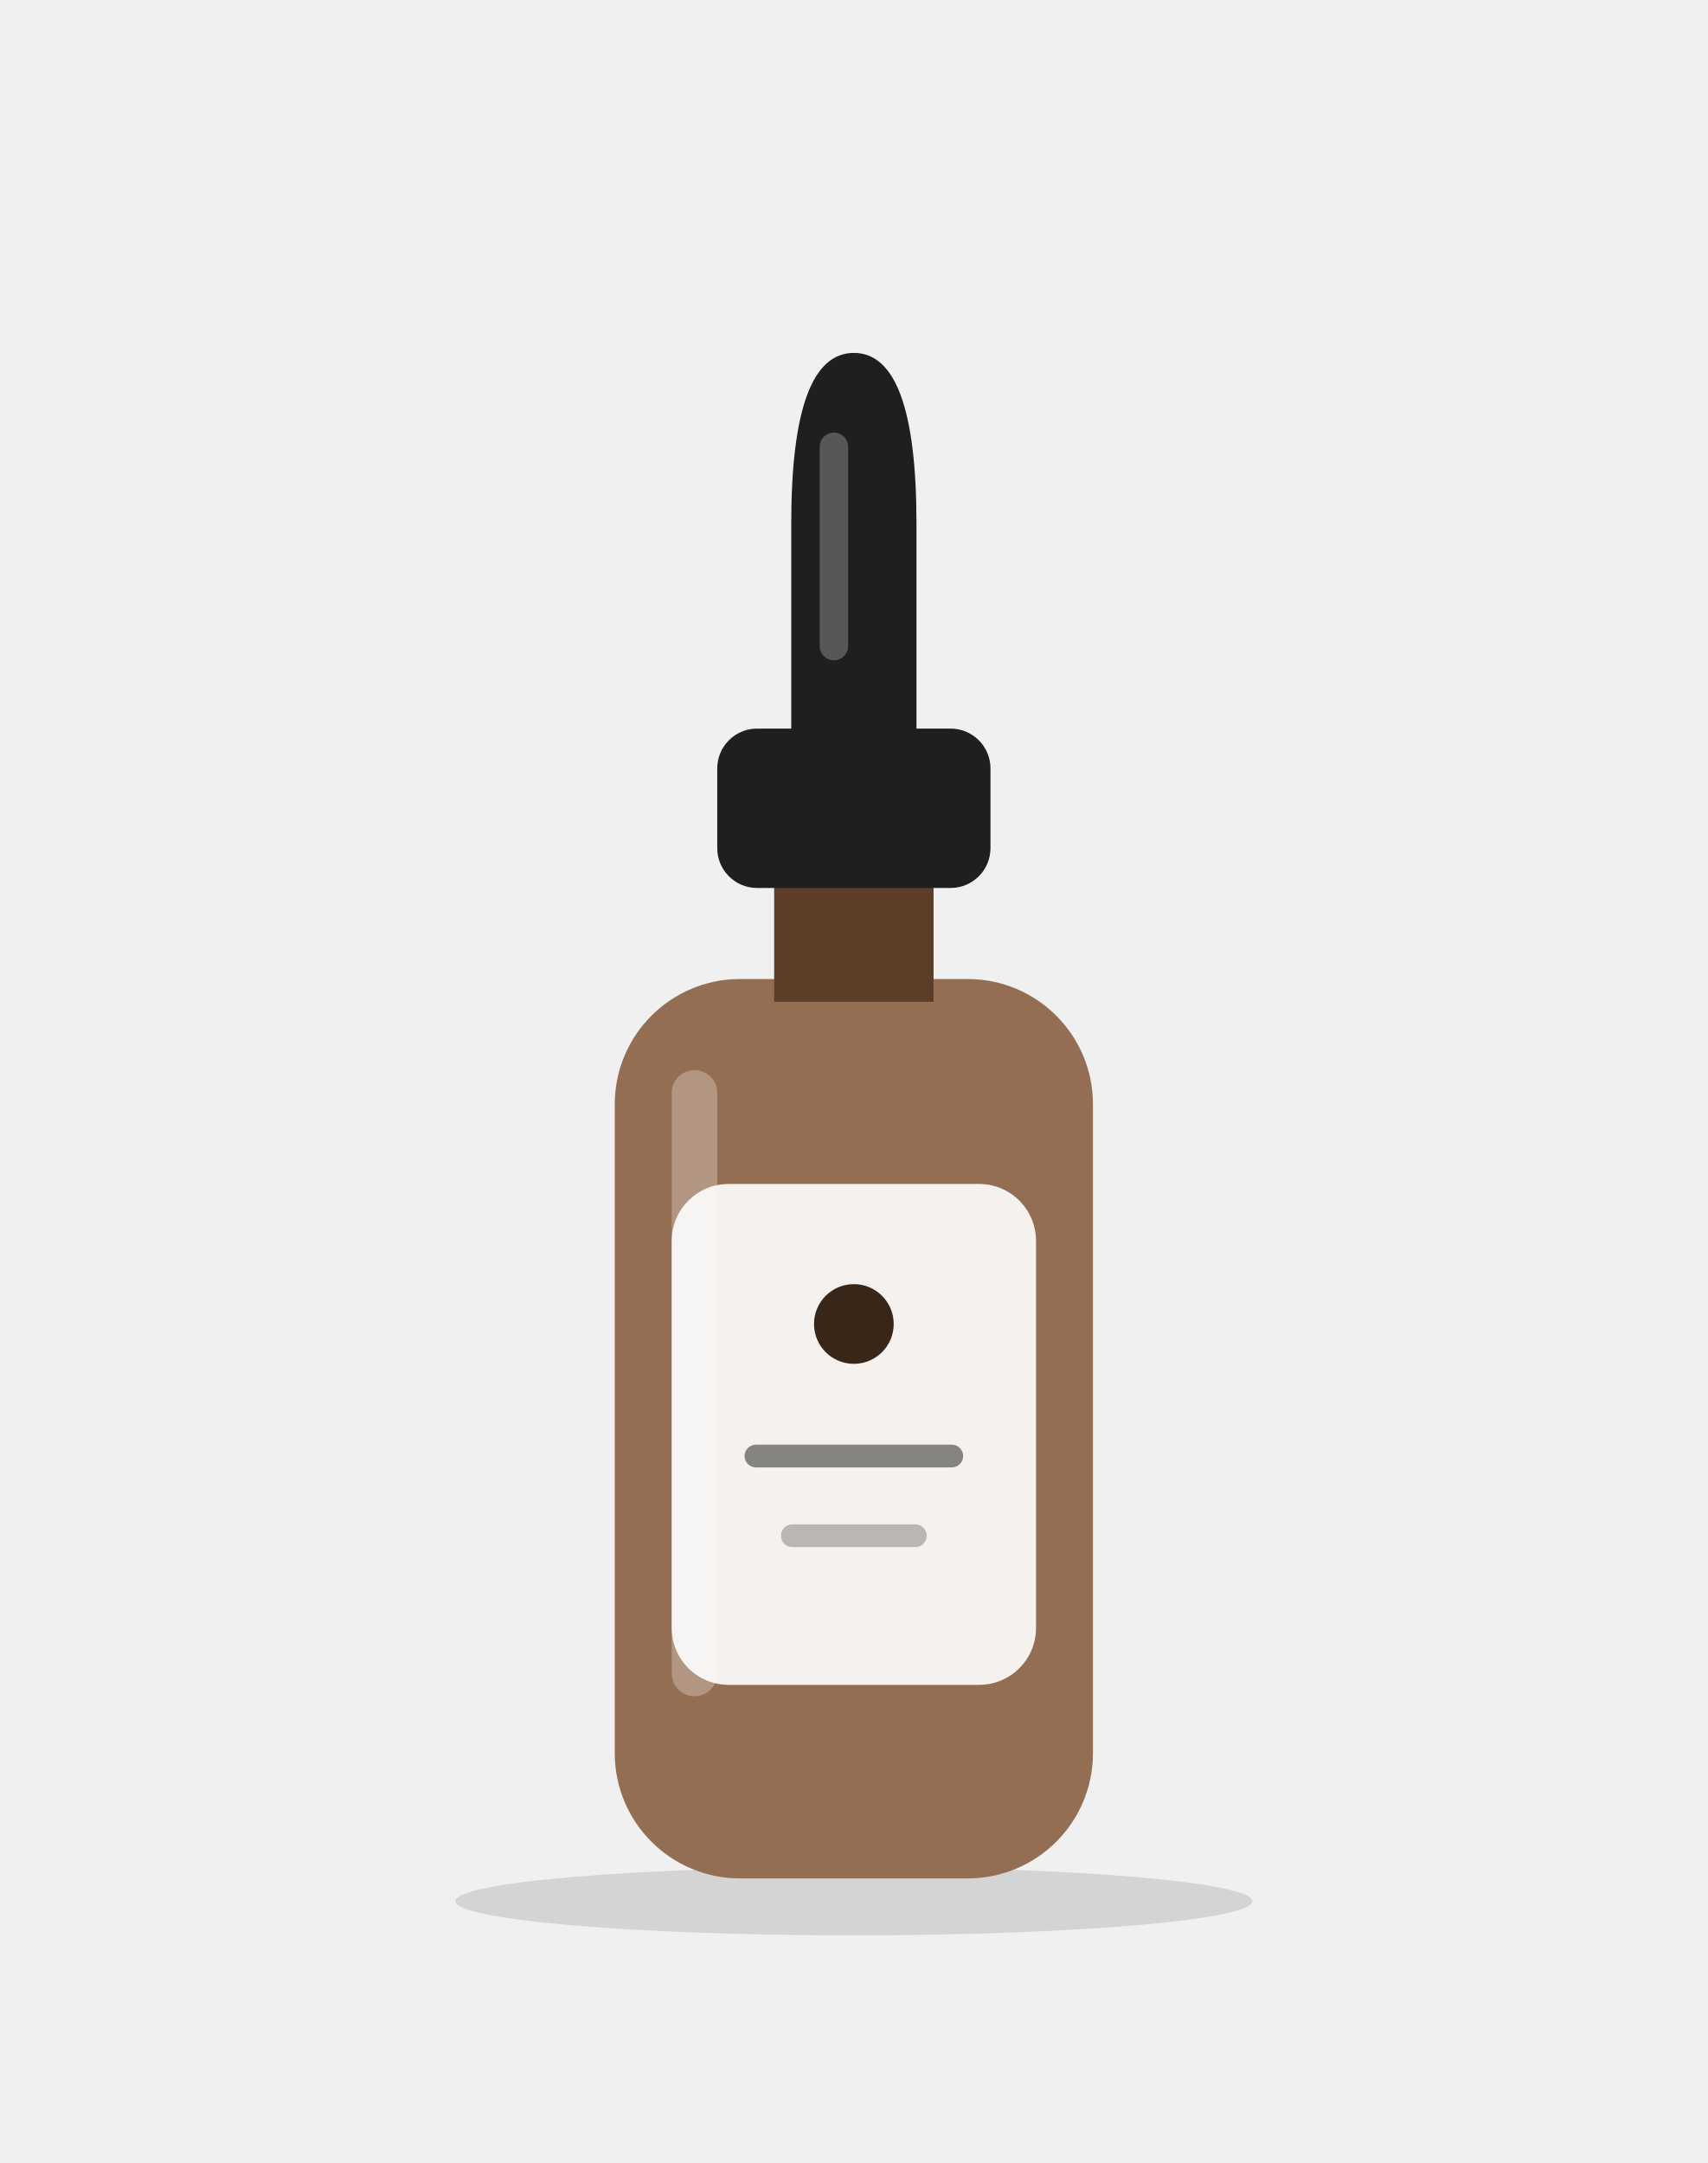
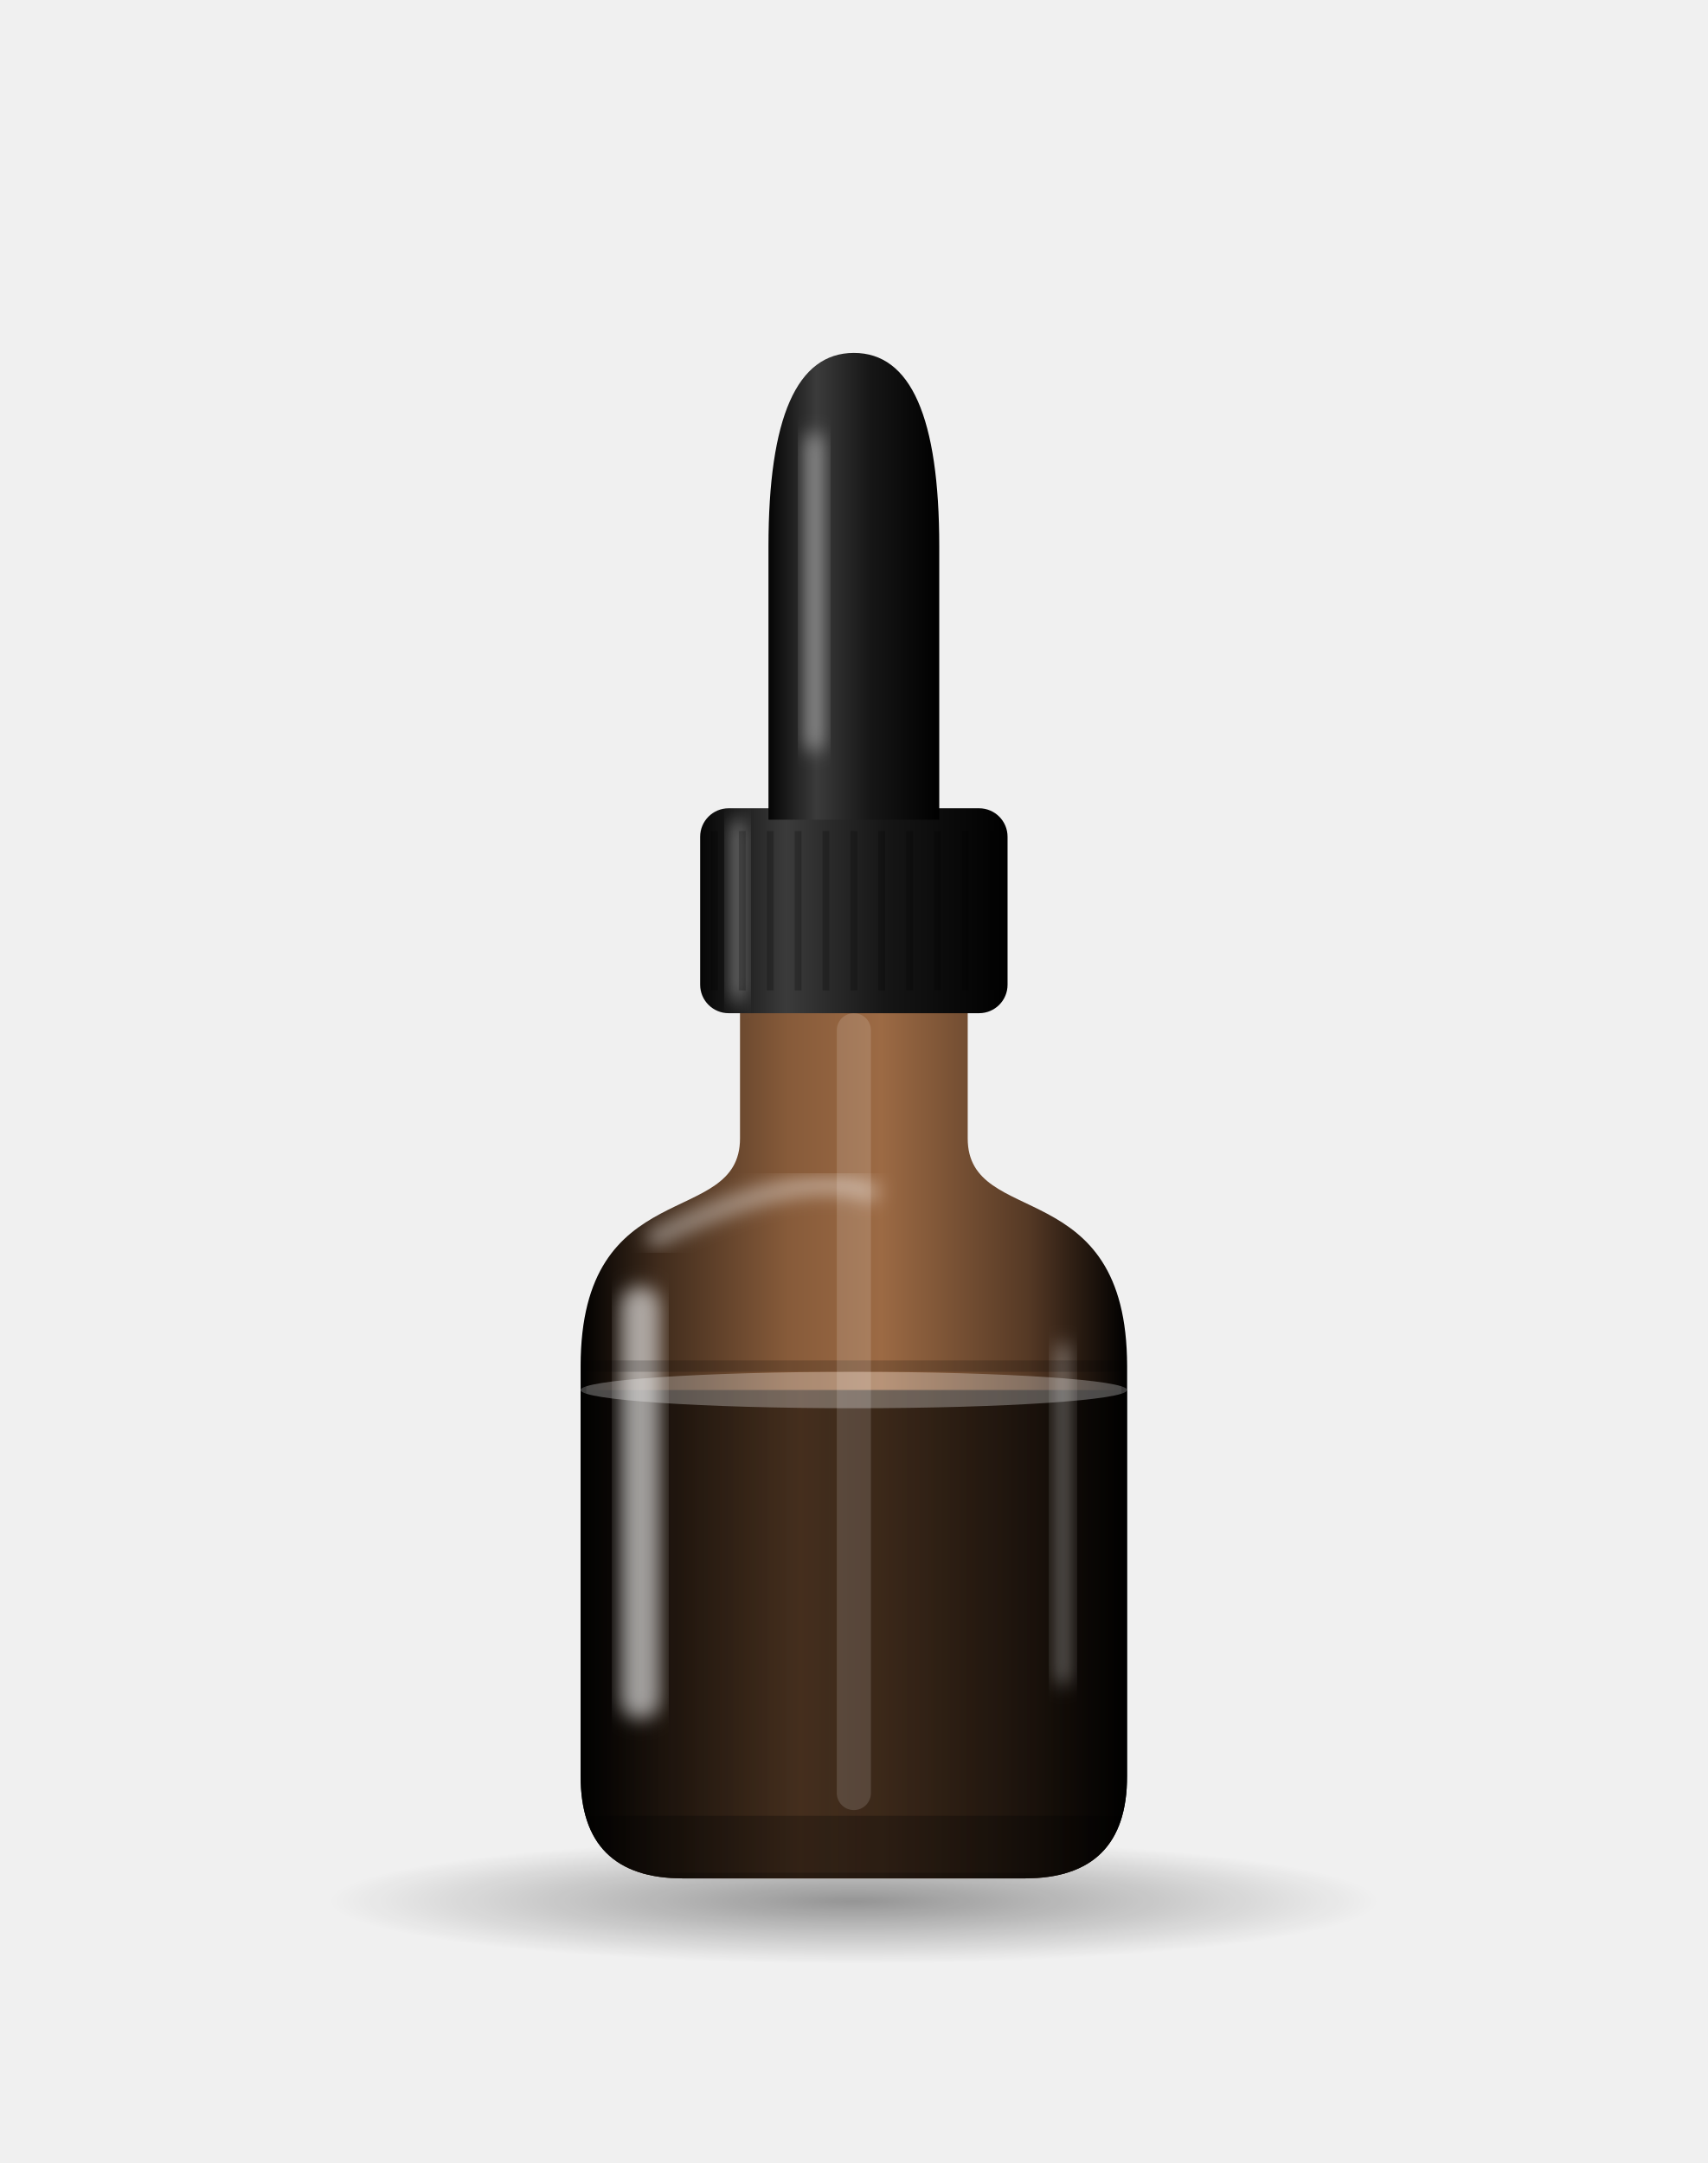
<svg xmlns="http://www.w3.org/2000/svg" viewBox="0 0 300 380" role="img" aria-label="Illustration">
-   <ellipse cx="150" cy="334" rx="70" ry="6" fill="#000" opacity=".12" />
-   <rect x="108" y="172" width="84" height="158" rx="22" fill="#865b3b" />
-   <rect x="108" y="172" width="84" height="158" rx="22" fill="#fff" opacity=".12" />
-   <rect x="118" y="188" width="8" height="110" rx="4" fill="#fff" opacity=".28" />
-   <rect x="136" y="150" width="28" height="26" fill="#5c3e28" />
-   <rect x="126" y="128" width="48" height="28" rx="7" fill="#1f1f1d" />
-   <path d="M139 130 L139 92 Q139 62 150 62 Q161 62 161 92 L161 130 Z" fill="#1f1f1d" />
-   <rect x="144" y="76" width="5" height="40" rx="2.5" fill="#fff" opacity=".25" />
-   <rect x="118" y="208" width="64" height="88" rx="10" fill="#fff" opacity=".9" />
-   <circle cx="150.0" cy="232.6" r="7.0" fill="#382619" />
-   <rect x="130.8" y="253.8" width="38.4" height="4" rx="2" fill="#2b2a27" opacity=".55" />
-   <rect x="137.2" y="267.8" width="25.6" height="4" rx="2" fill="#2b2a27" opacity=".3" />
+   <defs>
+     <linearGradient id="gl" x1="0" x2="1">
+       <stop offset="0" stop-color="#000000" />
+       <stop offset=".14" stop-color="#3f2b1c" />
+       <stop offset=".38" stop-color="#875b3a" />
+       <stop offset=".55" stop-color="#9c6a44" />
+       <stop offset=".82" stop-color="#553925" />
+       <stop offset="1" stop-color="#000000" />
+     </linearGradient>
+     <linearGradient id="lq" x1="0" x2="1">
+       <stop offset="0" stop-color="#000000" />
+       <stop offset=".4" stop-color="#382618" />
+       <stop offset="1" stop-color="#000000" />
+     </linearGradient>
+     <linearGradient id="cp" x1="0" x2="1">
+       <stop offset="0" stop-color="#050505" />
+       <stop offset=".28" stop-color="#3b3b3b" />
+       <stop offset=".6" stop-color="#161616" />
+       <stop offset="1" stop-color="#000" />
+     </linearGradient>
+     <linearGradient id="mt" x1="0" x2="1">
+       <stop offset="0" stop-color="#8a8c8e" />
+       <stop offset=".25" stop-color="#f4f5f6" />
+       <stop offset=".5" stop-color="#b9bbbd" />
+       <stop offset=".78" stop-color="#eceeef" />
+       <stop offset="1" stop-color="#7d7f82" />
+     </linearGradient>
+     <radialGradient id="sh" cx=".5" cy=".5" r=".5">
+       <stop offset="0" stop-color="#000" stop-opacity=".38" />
+       <stop offset="1" stop-color="#000" stop-opacity="0" />
+     </radialGradient>
+     <filter id="bl" x="-20%" y="-20%" width="140%" height="140%">
+       <feGaussianBlur stdDeviation="1.6" />
+     </filter>
+   </defs>
+   <ellipse cx="150" cy="334" rx="92" ry="11" fill="url(#sh)" />
+   <clipPath id="bc">
+     <path d="M130.0 176 L130.0 200 C130.0 216 102.0 206 102.0 240 L102.0 312 Q102.0 330 120.0 330 L180.0 330 Q198.0 330 198.0 312 L198.0 240 C198.0 206 170.0 216 170.0 200 L170.0 176 Z" />
+   </clipPath>
+   <path d="M130.0 176 L130.0 200 C130.0 216 102.0 206 102.0 240 L102.0 312 Q102.0 330 120.0 330 L180.0 330 Q198.0 330 198.0 312 L198.0 240 C198.0 206 170.0 216 170.0 200 L170.0 176 Z" fill="url(#gl)" />
+   <g clip-path="url(#bc)">
+     <rect x="102.0" y="244.2" width="96" height="87.8" fill="url(#lq)" opacity="0.85" />
+     <ellipse cx="150" cy="244.2" rx="48.0" ry="3.2" fill="#fff" opacity=".28" />
+     <rect x="102.0" y="319" width="96" height="12" fill="#000" opacity=".26" />
+     <rect x="109.0" y="226" width="7" height="76" rx="3.5" fill="#fff" opacity=".6" filter="url(#bl)" />
+     <rect x="185.0" y="236" width="3.5" height="60" rx="1.7" fill="#fff" opacity=".3" filter="url(#bl)" />
+     <path d="M114.0 218 Q142 204 154 210" stroke="#fff" stroke-width="3" fill="none" opacity=".45" filter="url(#bl)" />
+     <rect x="102.0" y="240" width="96" height="90" fill="none" stroke="#000" stroke-opacity=".18" stroke-width="2" />
+   </g>
+   <rect x="147" y="178" width="6" height="140" rx="3" fill="#fff" opacity=".14" />
+   <rect x="123" y="142" width="54" height="36" rx="5" fill="url(#cp)" />
+   <rect x="128" y="144" width="3.2" height="32" rx="1.6" fill="#fff" opacity=".35" filter="url(#bl)" />
+   <rect x="124.9" y="146" width="1.2" height="28" fill="#000" opacity="0.22" />
+   <rect x="129.8" y="146" width="1.2" height="28" fill="#000" opacity="0.22" />
+   <rect x="134.7" y="146" width="1.2" height="28" fill="#000" opacity="0.22" />
+   <rect x="139.6" y="146" width="1.2" height="28" fill="#000" opacity="0.22" />
+   <rect x="144.5" y="146" width="1.2" height="28" fill="#000" opacity="0.22" />
+   <rect x="149.4" y="146" width="1.2" height="28" fill="#000" opacity="0.22" />
+   <rect x="154.3" y="146" width="1.2" height="28" fill="#000" opacity="0.22" />
+   <rect x="159.2" y="146" width="1.2" height="28" fill="#000" opacity="0.22" />
+   <rect x="164.1" y="146" width="1.2" height="28" fill="#000" opacity="0.22" />
+   <rect x="169.0" y="146" width="1.2" height="28" fill="#000" opacity="0.22" />
+   <rect x="173.9" y="146" width="1.2" height="28" fill="#000" opacity="0.22" />
+   <path d="M135 144 L135 96 Q135 62 150 62 Q165 62 165 96 L165 144 Z" fill="url(#cp)" />
+   <rect x="141" y="76" width="4" height="56" rx="2" fill="#fff" opacity=".4" filter="url(#bl)" />
</svg>
